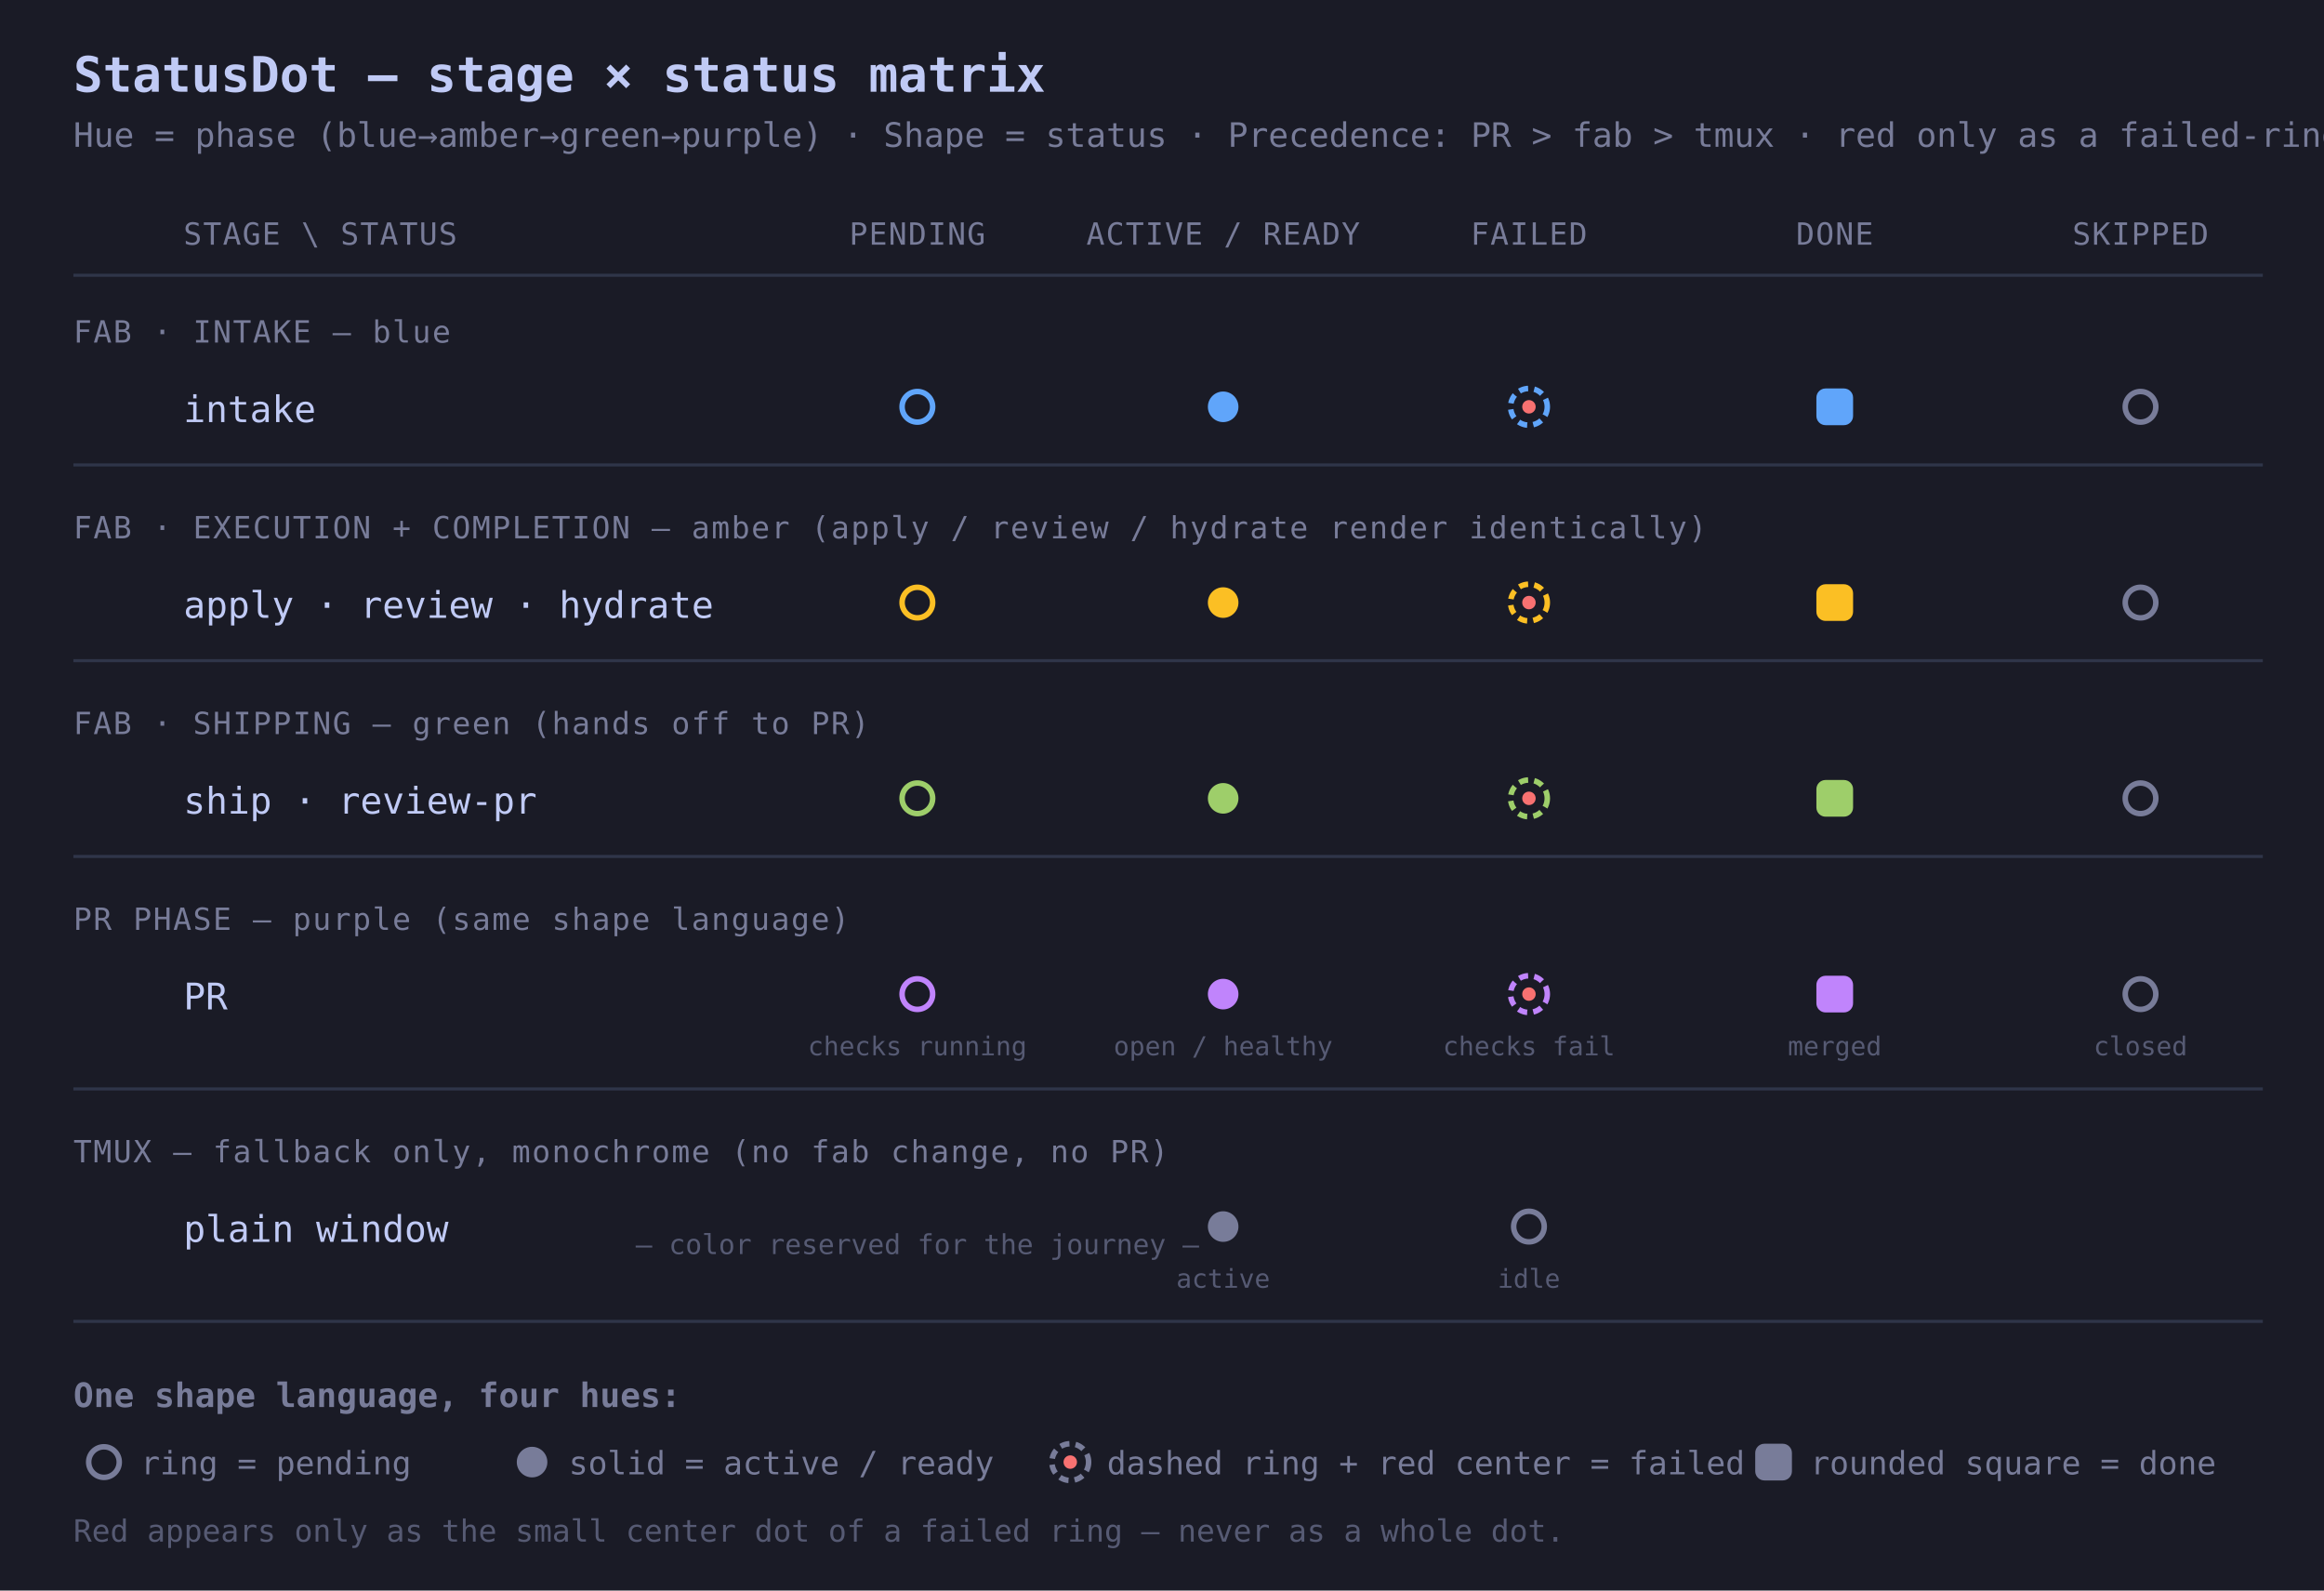
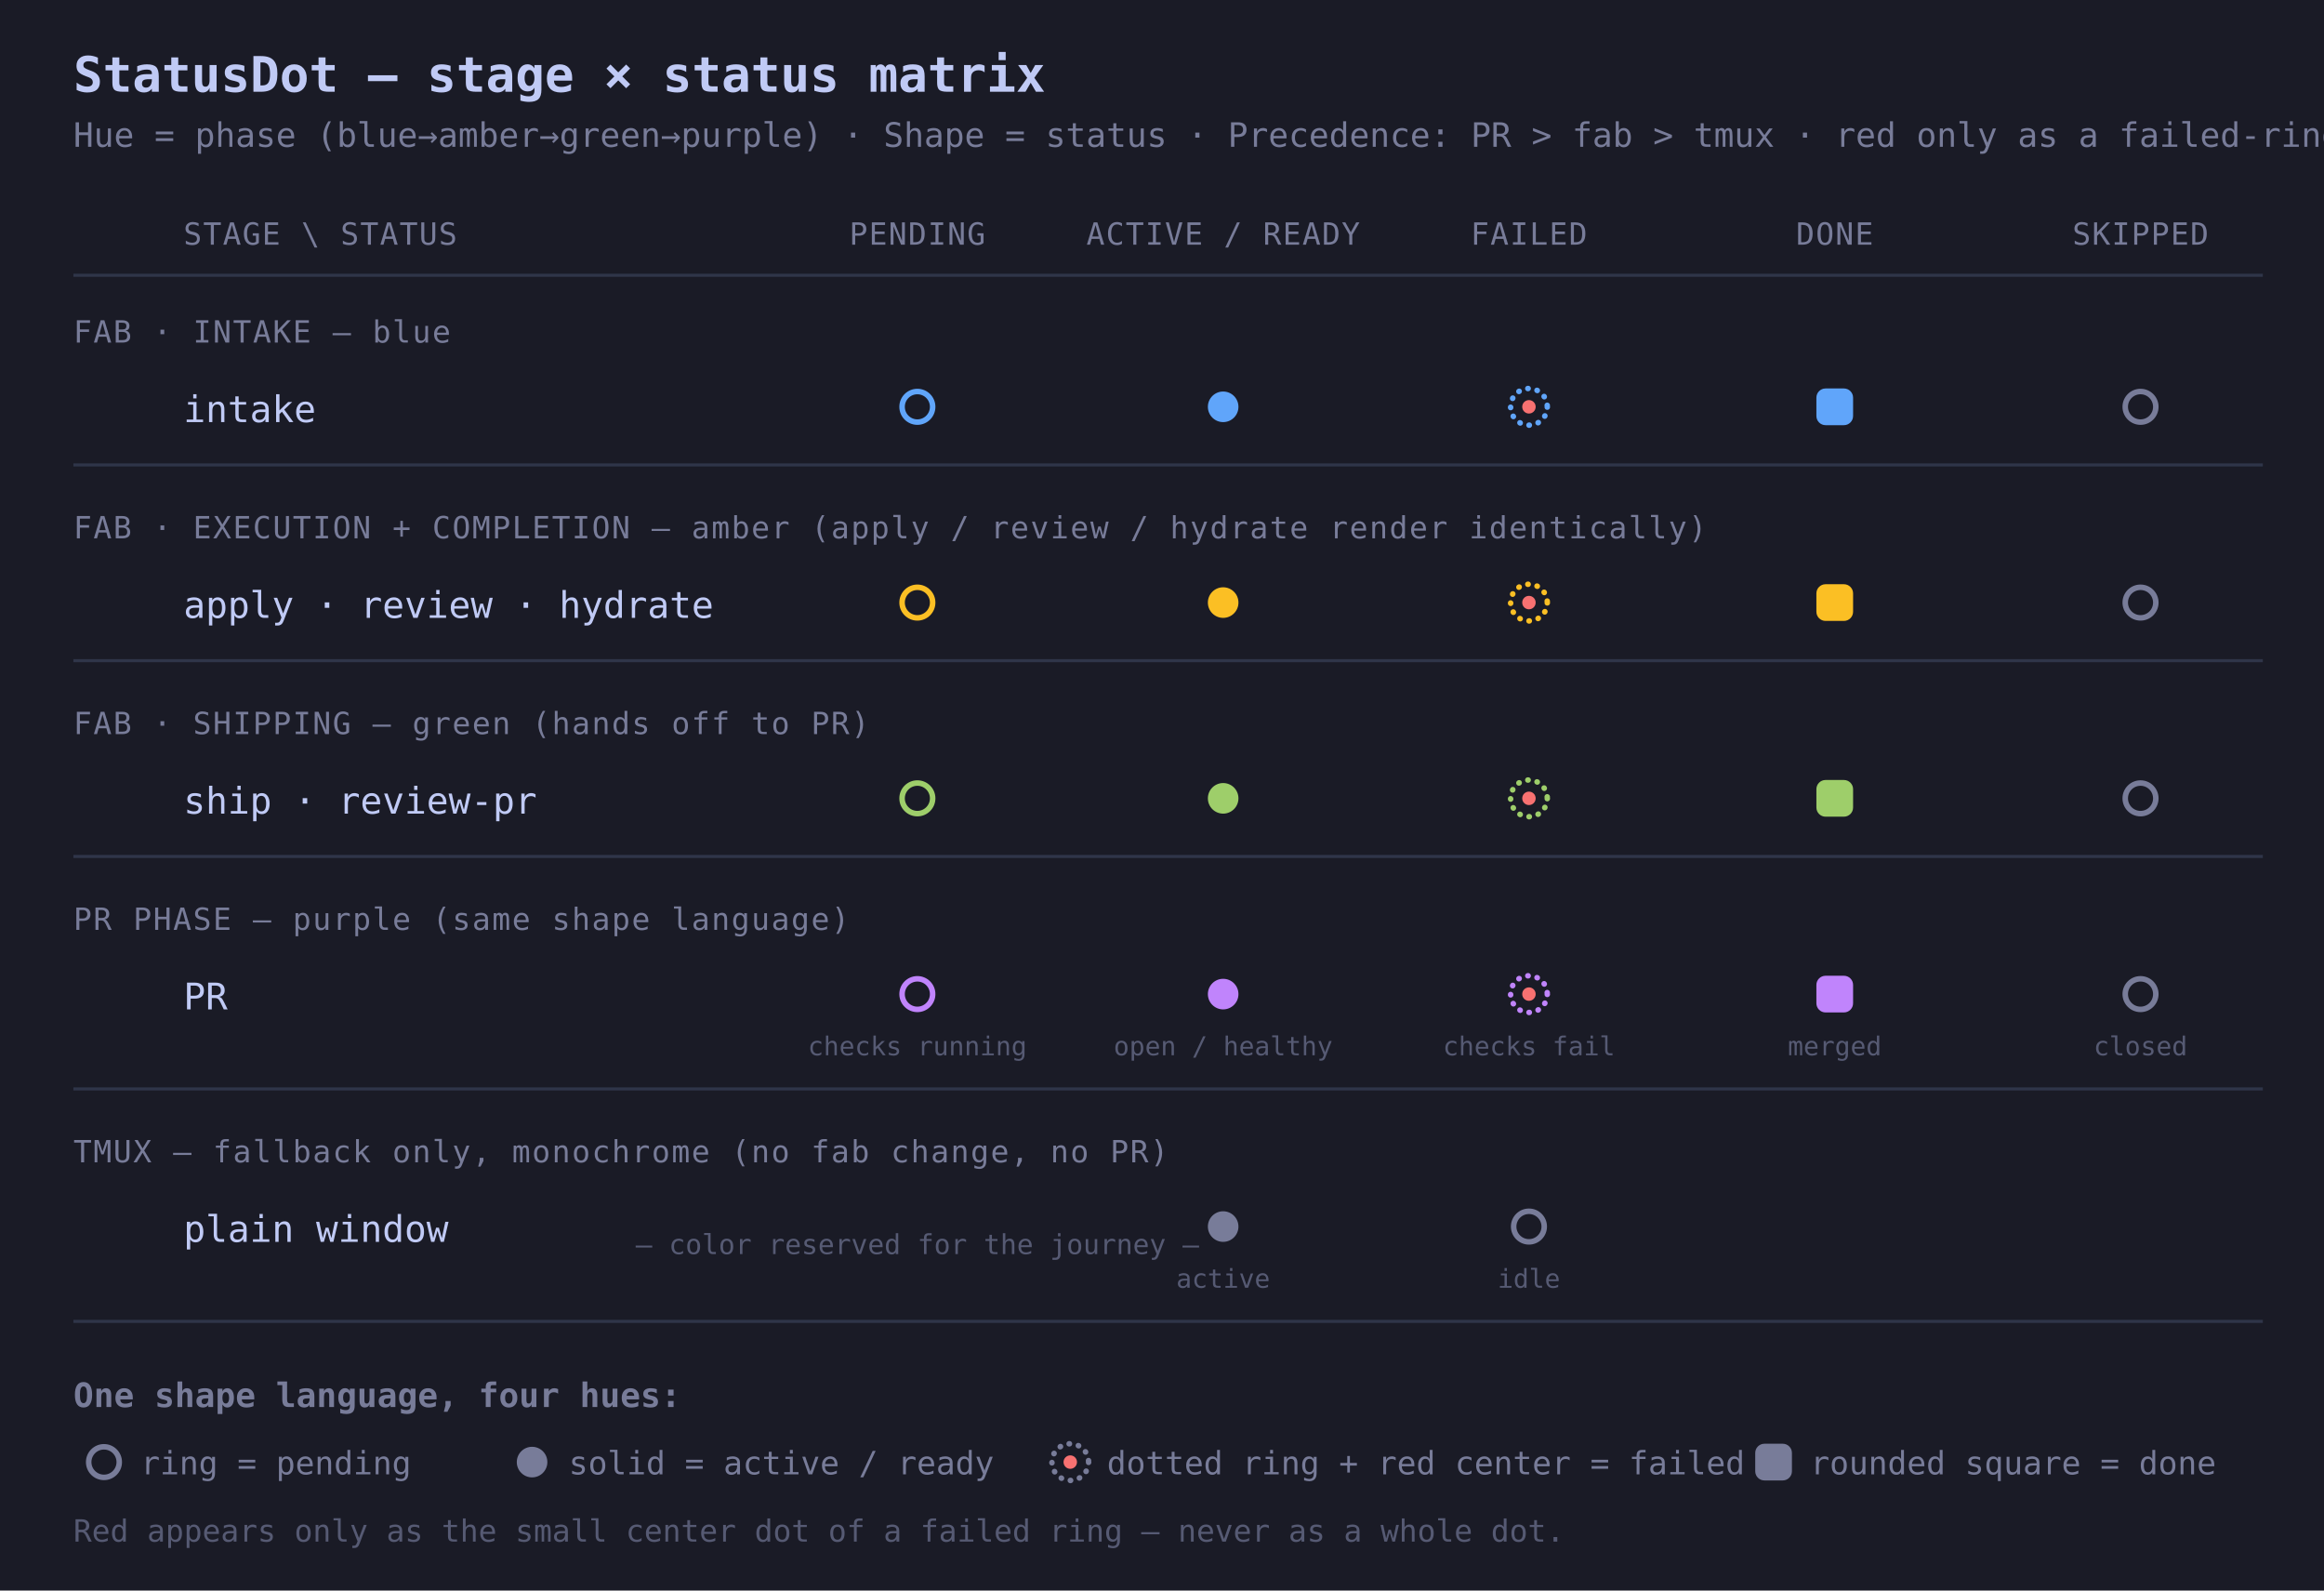
<svg xmlns="http://www.w3.org/2000/svg" width="760" height="520" viewBox="0 0 760 520" font-family="ui-monospace, SFMono-Regular, Menlo, Consolas, monospace">
  <defs>
    <style>
      .bg     { fill: #1a1b26; }
      .card   { fill: #1e2030; }
      .txt    { fill: #c0caf5; }
      .sub    { fill: #787c99; }
      .dim    { fill: #565a73; }
      .h-blue   { color: #60a5fa; }  /* intake */
      .h-amber  { color: #fbbf24; }  /* apply / review / hydrate */
      .h-green  { color: #9ece6a; }  /* ship / review-pr */
      .h-purple { color: #c084fc; }  /* PR */
      .h-gray   { color: #787c99; }  /* none / skipped */
      .colhdr { fill: #787c99; font-size: 10px; letter-spacing: .04em; }
      .stage  { fill: #c0caf5; font-size: 12px; }
      .phase  { fill: #787c99; font-size: 10px; letter-spacing: .05em; }
      .grid   { stroke: #2f3549; stroke-width: 1; }
    </style>
  </defs>
  <rect class="bg" x="0" y="0" width="760" height="520" />
  <text class="txt" x="24" y="30" font-size="16" font-weight="700">StatusDot — stage × status matrix</text>
  <text class="sub" x="24" y="48" font-size="11">Hue = phase (blue→amber→green→purple) · Shape = status · Precedence: PR &gt; fab &gt; tmux · red only as a failed-ring center dot</text>
  <text class="colhdr" x="60" y="80">STAGE \ STATUS</text>
  <text class="colhdr" x="300" y="80" text-anchor="middle">PENDING</text>
  <text class="colhdr" x="400" y="80" text-anchor="middle">ACTIVE / READY</text>
  <text class="colhdr" x="500" y="80" text-anchor="middle">FAILED</text>
  <text class="colhdr" x="600" y="80" text-anchor="middle">DONE</text>
  <text class="colhdr" x="700" y="80" text-anchor="middle">SKIPPED</text>
  <line class="grid" x1="24" y1="90" x2="740" y2="90" />
  <text class="phase" x="24" y="112">FAB · INTAKE — blue</text>
  <text class="stage" x="60" y="138">intake</text>
  <circle cx="300" cy="133" r="5" fill="none" stroke="#60a5fa" stroke-width="1.8" />
  <circle cx="400" cy="133" r="5" fill="#60a5fa" />
-   <circle cx="500" cy="133" r="6" fill="none" stroke="#60a5fa" stroke-width="1.8" stroke-dasharray="3 2" />
+   <circle cx="500" cy="133" r="6" fill="none" stroke="#60a5fa" stroke-width="1.8" stroke-linecap="round" stroke-dasharray="0.1 3" />
  <circle cx="500" cy="133" r="2.2" fill="#f87171" />
  <rect x="594" y="127" width="12" height="12" rx="3" fill="#60a5fa" />
  <circle cx="700" cy="133" r="5" fill="none" stroke="#787c99" stroke-width="1.8" />
  <line class="grid" x1="24" y1="152" x2="740" y2="152" />
  <text class="phase" x="24" y="176">FAB · EXECUTION + COMPLETION — amber (apply / review / hydrate render identically)</text>
  <text class="stage" x="60" y="202">apply · review · hydrate</text>
  <circle cx="300" cy="197" r="5" fill="none" stroke="#fbbf24" stroke-width="1.8" />
  <circle cx="400" cy="197" r="5" fill="#fbbf24" />
-   <circle cx="500" cy="197" r="6" fill="none" stroke="#fbbf24" stroke-width="1.8" stroke-dasharray="3 2" />
+   <circle cx="500" cy="197" r="6" fill="none" stroke="#fbbf24" stroke-width="1.8" stroke-linecap="round" stroke-dasharray="0.1 3" />
  <circle cx="500" cy="197" r="2.2" fill="#f87171" />
  <rect x="594" y="191" width="12" height="12" rx="3" fill="#fbbf24" />
  <circle cx="700" cy="197" r="5" fill="none" stroke="#787c99" stroke-width="1.8" />
  <line class="grid" x1="24" y1="216" x2="740" y2="216" />
  <text class="phase" x="24" y="240">FAB · SHIPPING — green (hands off to PR)</text>
  <text class="stage" x="60" y="266">ship · review-pr</text>
  <circle cx="300" cy="261" r="5" fill="none" stroke="#9ece6a" stroke-width="1.8" />
  <circle cx="400" cy="261" r="5" fill="#9ece6a" />
-   <circle cx="500" cy="261" r="6" fill="none" stroke="#9ece6a" stroke-width="1.8" stroke-dasharray="3 2" />
+   <circle cx="500" cy="261" r="6" fill="none" stroke="#9ece6a" stroke-width="1.8" stroke-linecap="round" stroke-dasharray="0.1 3" />
  <circle cx="500" cy="261" r="2.2" fill="#f87171" />
  <rect x="594" y="255" width="12" height="12" rx="3" fill="#9ece6a" />
  <circle cx="700" cy="261" r="5" fill="none" stroke="#787c99" stroke-width="1.8" />
  <line class="grid" x1="24" y1="280" x2="740" y2="280" />
  <text class="phase" x="24" y="304">PR PHASE — purple (same shape language)</text>
  <text class="stage" x="60" y="330">PR</text>
  <circle cx="300" cy="325" r="5" fill="none" stroke="#c084fc" stroke-width="1.8" />
  <circle cx="400" cy="325" r="5" fill="#c084fc" />
-   <circle cx="500" cy="325" r="6" fill="none" stroke="#c084fc" stroke-width="1.8" stroke-dasharray="3 2" />
+   <circle cx="500" cy="325" r="6" fill="none" stroke="#c084fc" stroke-width="1.8" stroke-linecap="round" stroke-dasharray="0.1 3" />
  <circle cx="500" cy="325" r="2.2" fill="#f87171" />
  <rect x="594" y="319" width="12" height="12" rx="3" fill="#c084fc" />
  <circle cx="700" cy="325" r="5" fill="none" stroke="#787c99" stroke-width="1.8" />
  <text class="dim" x="300" y="345" font-size="8.5" text-anchor="middle">checks running</text>
  <text class="dim" x="400" y="345" font-size="8.5" text-anchor="middle">open / healthy</text>
  <text class="dim" x="500" y="345" font-size="8.5" text-anchor="middle">checks fail</text>
  <text class="dim" x="600" y="345" font-size="8.5" text-anchor="middle">merged</text>
  <text class="dim" x="700" y="345" font-size="8.5" text-anchor="middle">closed</text>
  <line class="grid" x1="24" y1="356" x2="740" y2="356" />
  <text class="phase" x="24" y="380">TMUX — fallback only, monochrome (no fab change, no PR)</text>
  <text class="stage" x="60" y="406">plain window</text>
  <text class="dim" x="300" y="410" font-size="9" text-anchor="middle">— color reserved for the journey —</text>
  <circle cx="400" cy="401" r="5" fill="#787c99" />
  <text class="dim" x="400" y="421" font-size="8.5" text-anchor="middle">active</text>
  <circle cx="500" cy="401" r="5" fill="none" stroke="#787c99" stroke-width="1.8" />
  <text class="dim" x="500" y="421" font-size="8.5" text-anchor="middle">idle</text>
  <line class="grid" x1="24" y1="432" x2="740" y2="432" />
  <text class="sub" x="24" y="460" font-size="11" font-weight="700">One shape language, four hues:</text>
  <circle cx="34" cy="478" r="5" fill="none" stroke="#787c99" stroke-width="1.8" />
  <text class="sub" x="46" y="482" font-size="10.5">ring = pending</text>
  <circle cx="174" cy="478" r="5" fill="#787c99" />
  <text class="sub" x="186" y="482" font-size="10.5">solid = active / ready</text>
-   <circle cx="350" cy="478" r="6" fill="none" stroke="#787c99" stroke-width="1.8" stroke-dasharray="3 2" />
+   <circle cx="350" cy="478" r="6" fill="none" stroke="#787c99" stroke-width="1.8" stroke-linecap="round" stroke-dasharray="0.1 3" />
  <circle cx="350" cy="478" r="2.2" fill="#f87171" />
-   <text class="sub" x="362" y="482" font-size="10.5">dashed ring + red center = failed</text>
+   <text class="sub" x="362" y="482" font-size="10.5">dotted ring + red center = failed</text>
  <rect x="574" y="472" width="12" height="12" rx="3" fill="#787c99" />
  <text class="sub" x="592" y="482" font-size="10.5">rounded square = done</text>
  <text class="dim" x="24" y="504" font-size="10">Red appears only as the small center dot of a failed ring — never as a whole dot.</text>
</svg>
